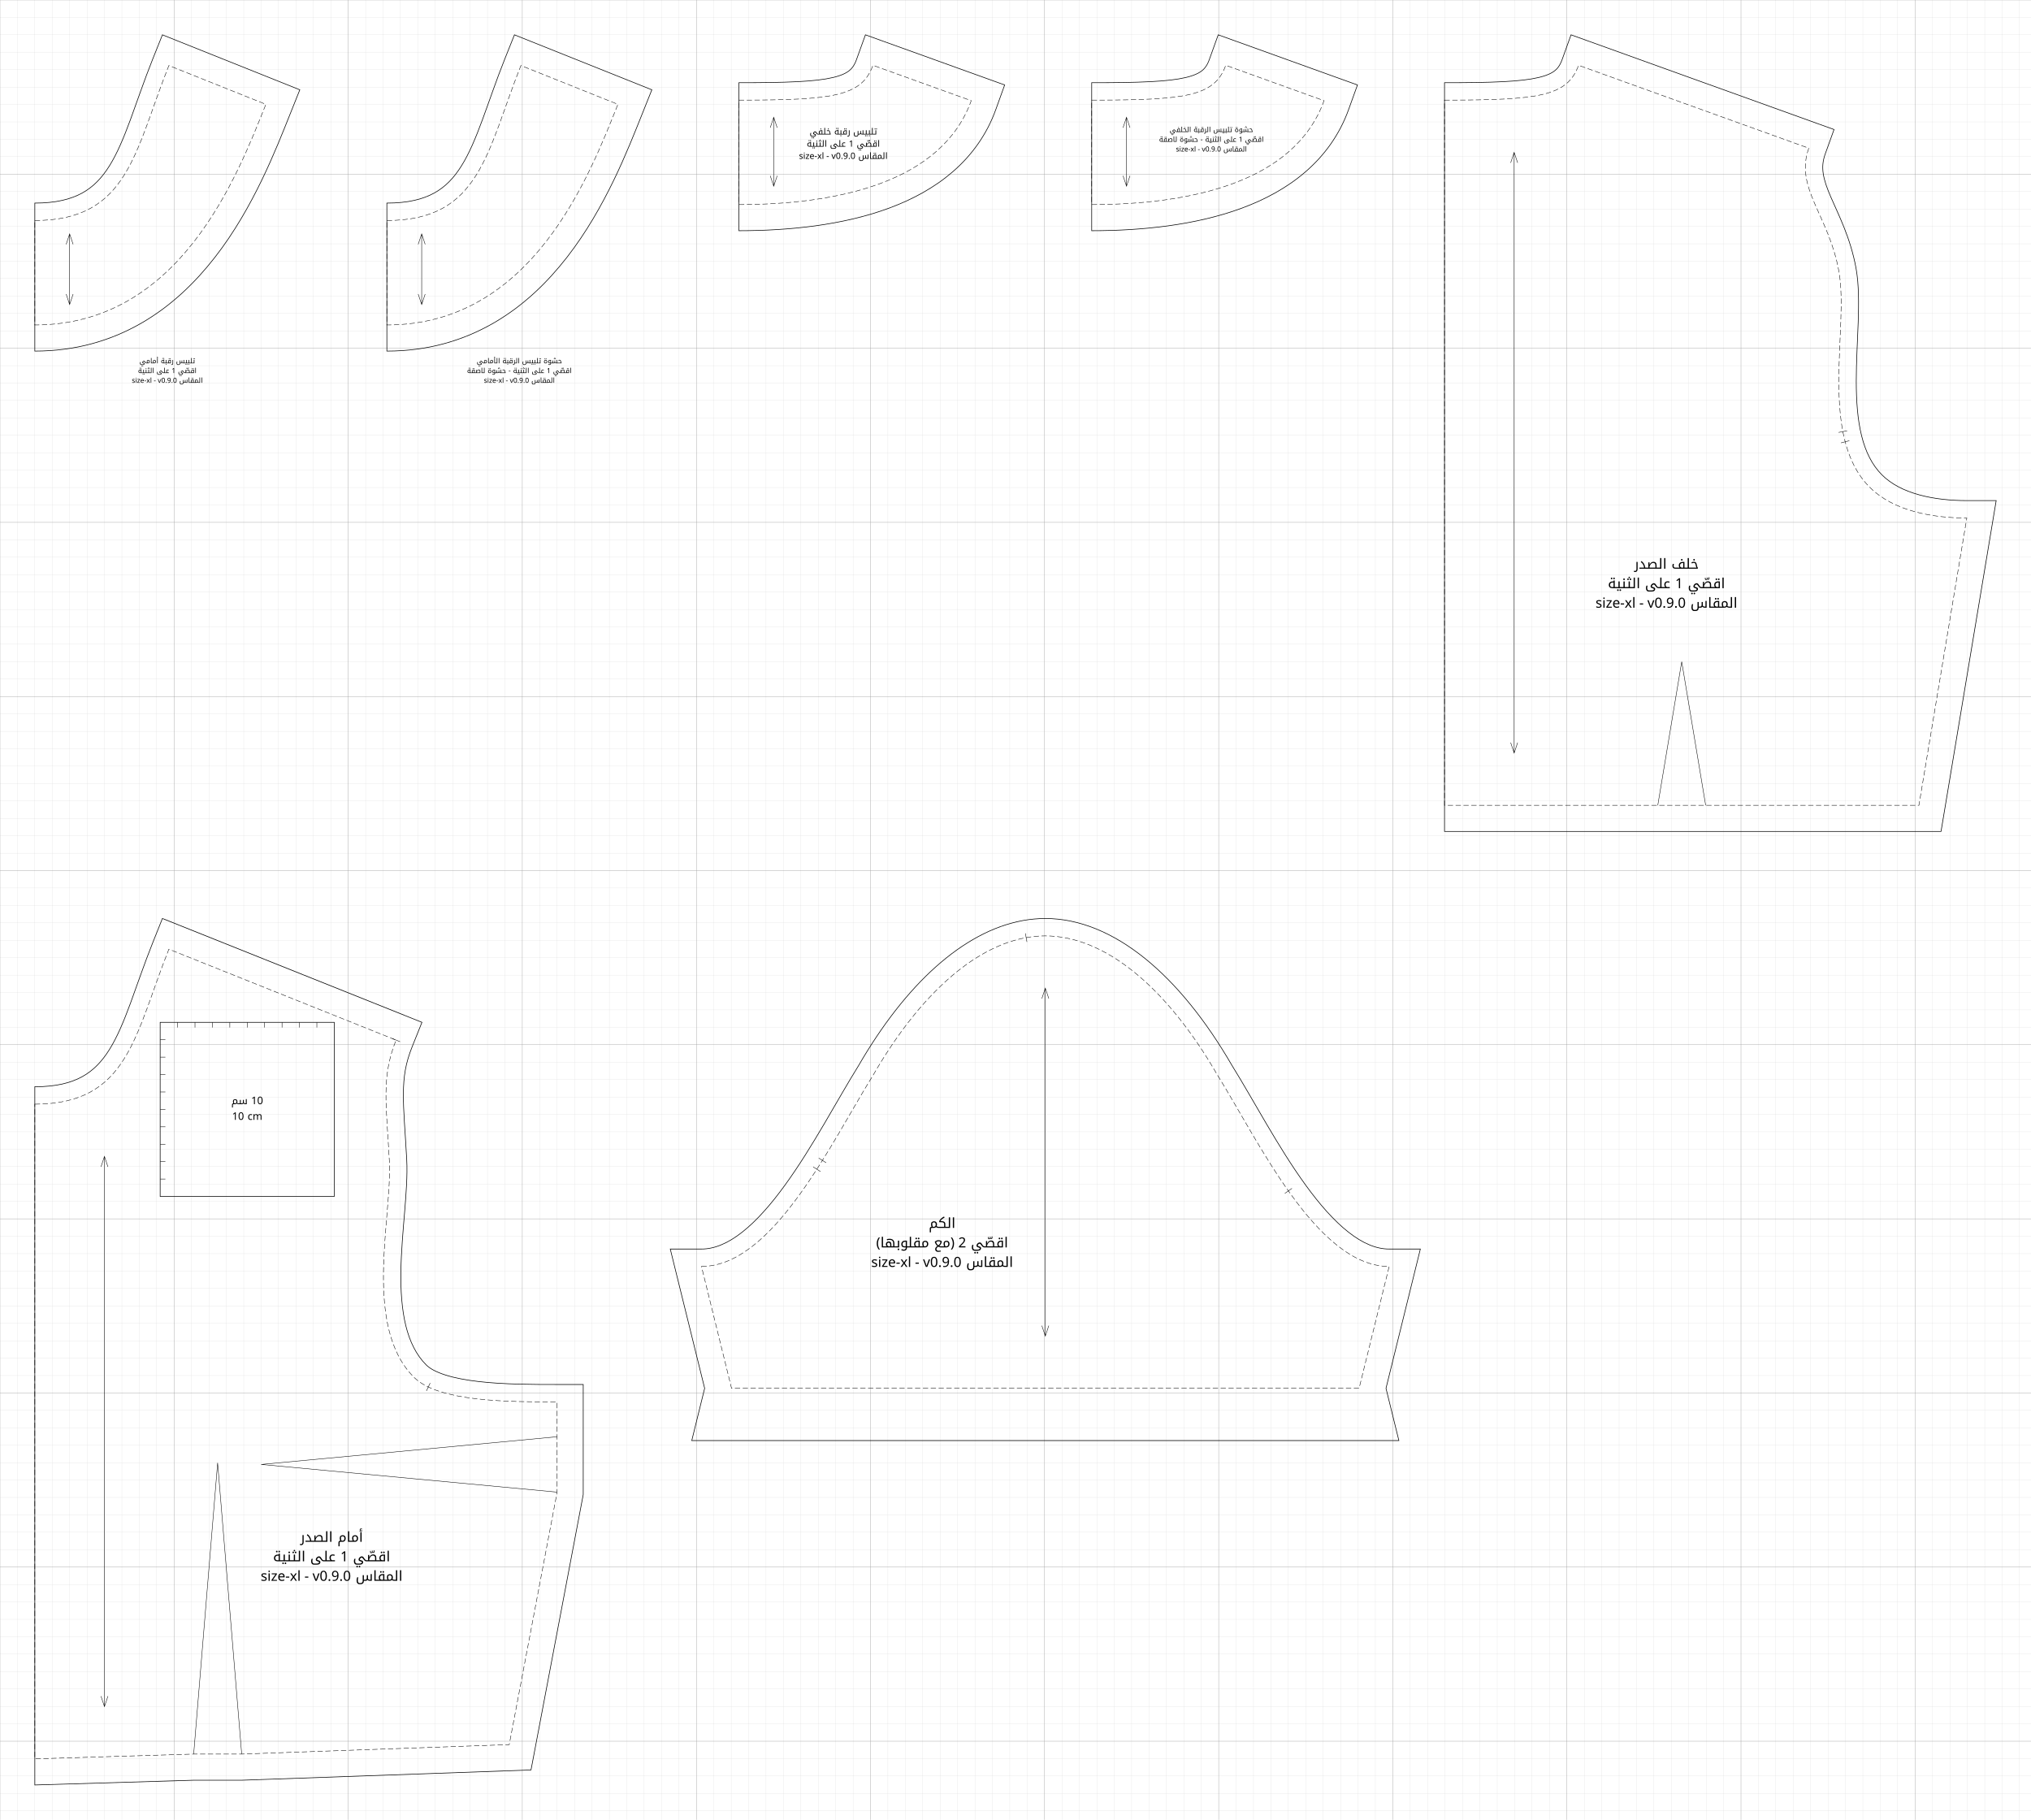
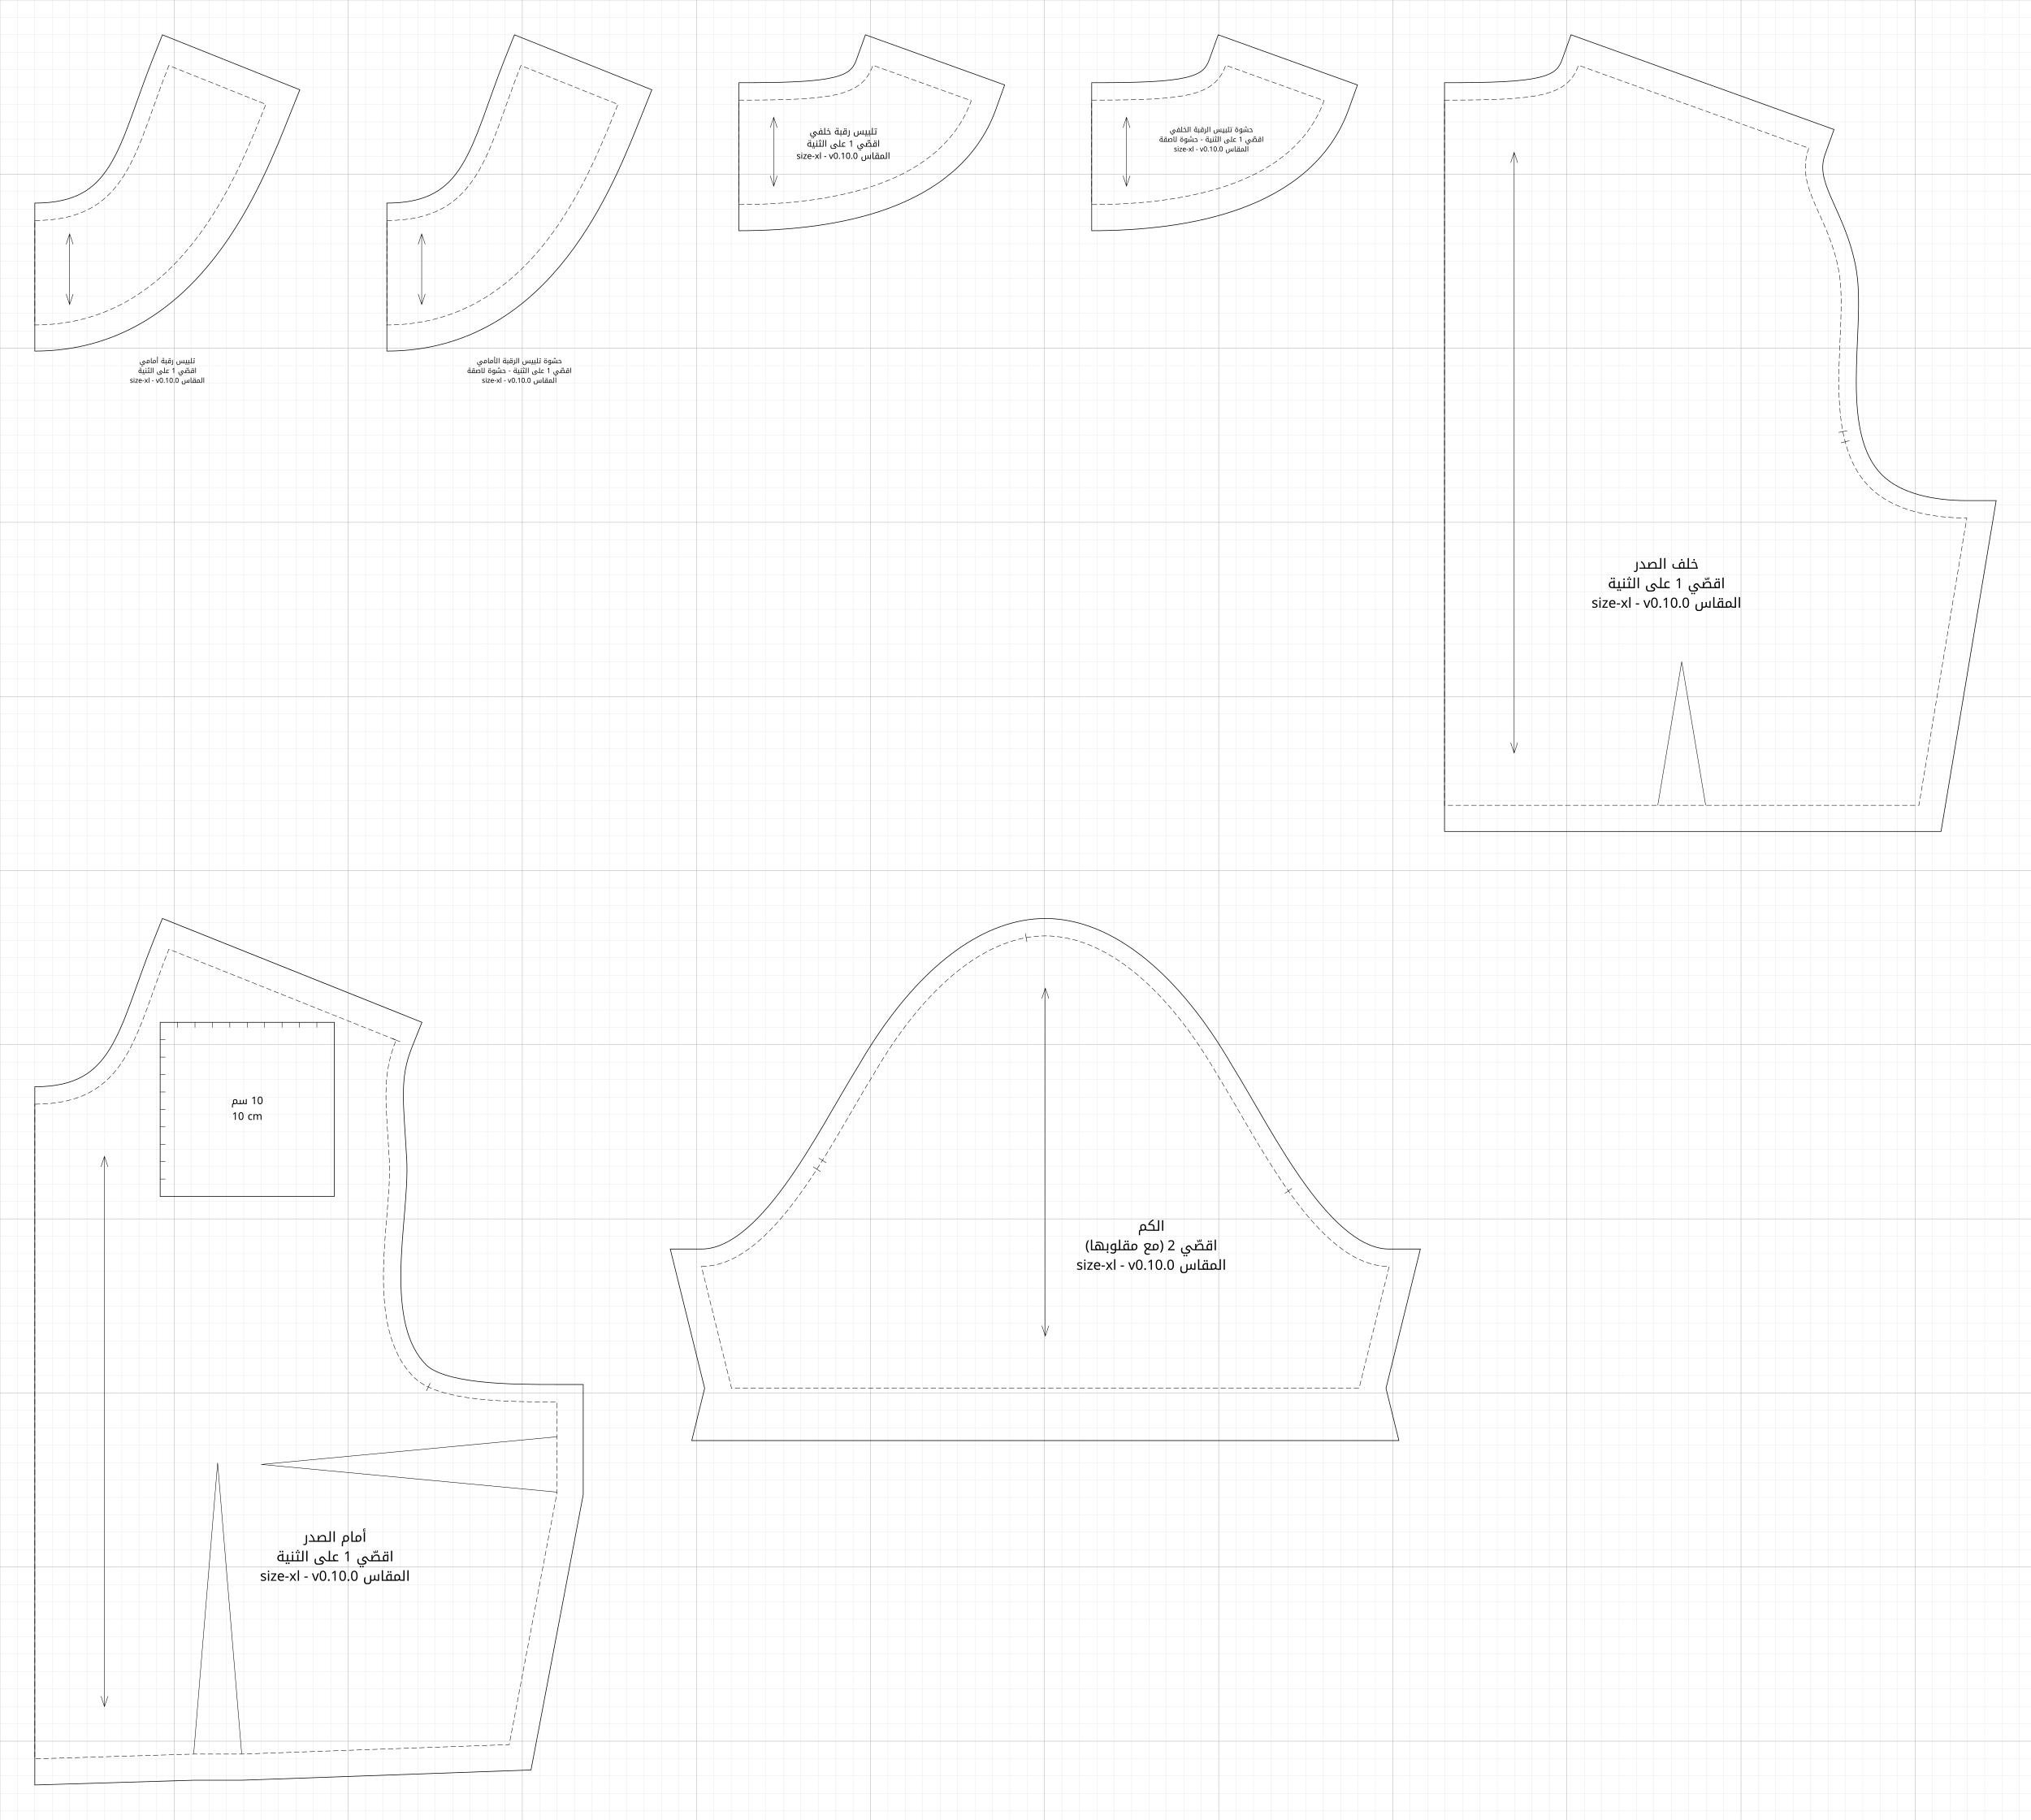
<svg xmlns="http://www.w3.org/2000/svg" width="1166.58mm" height="1045.15mm" viewBox="0 0 1166.58 1045.15">
  <g id="layer-grid">
    <path id="grid-minor" d="M 10.00 0 V 1045.15 M 20.00 0 V 1045.15 M 30.00 0 V 1045.15 M 40.00 0 V 1045.15 M 50.00 0 V 1045.15 M 60.00 0 V 1045.15 M 70.00 0 V 1045.15 M 80.00 0 V 1045.15 M 90.00 0 V 1045.15 M 110.00 0 V 1045.15 M 120.00 0 V 1045.15 M 130.00 0 V 1045.15 M 140.00 0 V 1045.15 M 150.00 0 V 1045.15 M 160.00 0 V 1045.15 M 170.00 0 V 1045.15 M 180.00 0 V 1045.15 M 190.00 0 V 1045.15 M 210.00 0 V 1045.15 M 220.00 0 V 1045.15 M 230.00 0 V 1045.15 M 240.00 0 V 1045.15 M 250.00 0 V 1045.15 M 260.00 0 V 1045.15 M 270.00 0 V 1045.15 M 280.00 0 V 1045.15 M 290.00 0 V 1045.15 M 310.00 0 V 1045.15 M 320.00 0 V 1045.15 M 330.00 0 V 1045.15 M 340.00 0 V 1045.15 M 350.00 0 V 1045.15 M 360.00 0 V 1045.15 M 370.00 0 V 1045.15 M 380.00 0 V 1045.15 M 390.00 0 V 1045.15 M 410.00 0 V 1045.15 M 420.00 0 V 1045.15 M 430.00 0 V 1045.15 M 440.00 0 V 1045.15 M 450.00 0 V 1045.15 M 460.00 0 V 1045.15 M 470.00 0 V 1045.15 M 480.00 0 V 1045.15 M 490.00 0 V 1045.15 M 510.00 0 V 1045.15 M 520.00 0 V 1045.15 M 530.00 0 V 1045.15 M 540.00 0 V 1045.15 M 550.00 0 V 1045.15 M 560.00 0 V 1045.15 M 570.00 0 V 1045.15 M 580.00 0 V 1045.15 M 590.00 0 V 1045.15 M 610.00 0 V 1045.15 M 620.00 0 V 1045.15 M 630.00 0 V 1045.15 M 640.00 0 V 1045.15 M 650.00 0 V 1045.15 M 660.00 0 V 1045.15 M 670.00 0 V 1045.15 M 680.00 0 V 1045.15 M 690.00 0 V 1045.15 M 710.00 0 V 1045.15 M 720.00 0 V 1045.15 M 730.00 0 V 1045.15 M 740.00 0 V 1045.15 M 750.00 0 V 1045.15 M 760.00 0 V 1045.15 M 770.00 0 V 1045.15 M 780.00 0 V 1045.15 M 790.00 0 V 1045.15 M 810.00 0 V 1045.15 M 820.00 0 V 1045.15 M 830.00 0 V 1045.15 M 840.00 0 V 1045.15 M 850.00 0 V 1045.15 M 860.00 0 V 1045.15 M 870.00 0 V 1045.15 M 880.00 0 V 1045.15 M 890.00 0 V 1045.15 M 910.00 0 V 1045.15 M 920.00 0 V 1045.15 M 930.00 0 V 1045.15 M 940.00 0 V 1045.15 M 950.00 0 V 1045.15 M 960.00 0 V 1045.15 M 970.00 0 V 1045.15 M 980.00 0 V 1045.15 M 990.00 0 V 1045.15 M 1010.00 0 V 1045.15 M 1020.00 0 V 1045.15 M 1030.00 0 V 1045.15 M 1040.00 0 V 1045.15 M 1050.00 0 V 1045.15 M 1060.00 0 V 1045.15 M 1070.00 0 V 1045.15 M 1080.00 0 V 1045.15 M 1090.00 0 V 1045.15 M 1110.00 0 V 1045.15 M 1120.00 0 V 1045.15 M 1130.00 0 V 1045.15 M 1140.00 0 V 1045.15 M 1150.00 0 V 1045.15 M 1160.00 0 V 1045.15 M 0 10.00 H 1166.58 M 0 20.00 H 1166.58 M 0 30.00 H 1166.58 M 0 40.00 H 1166.58 M 0 50.00 H 1166.58 M 0 60.00 H 1166.58 M 0 70.00 H 1166.58 M 0 80.00 H 1166.58 M 0 90.00 H 1166.58 M 0 110.00 H 1166.58 M 0 120.00 H 1166.58 M 0 130.00 H 1166.58 M 0 140.00 H 1166.58 M 0 150.00 H 1166.58 M 0 160.00 H 1166.58 M 0 170.00 H 1166.58 M 0 180.00 H 1166.58 M 0 190.00 H 1166.58 M 0 210.00 H 1166.58 M 0 220.00 H 1166.58 M 0 230.00 H 1166.58 M 0 240.00 H 1166.58 M 0 250.00 H 1166.58 M 0 260.00 H 1166.58 M 0 270.00 H 1166.58 M 0 280.00 H 1166.58 M 0 290.00 H 1166.58 M 0 310.00 H 1166.58 M 0 320.00 H 1166.58 M 0 330.00 H 1166.58 M 0 340.00 H 1166.58 M 0 350.00 H 1166.58 M 0 360.00 H 1166.58 M 0 370.00 H 1166.58 M 0 380.00 H 1166.58 M 0 390.00 H 1166.58 M 0 410.00 H 1166.58 M 0 420.00 H 1166.58 M 0 430.00 H 1166.58 M 0 440.00 H 1166.58 M 0 450.00 H 1166.58 M 0 460.00 H 1166.58 M 0 470.00 H 1166.58 M 0 480.00 H 1166.58 M 0 490.00 H 1166.58 M 0 510.00 H 1166.58 M 0 520.00 H 1166.58 M 0 530.00 H 1166.58 M 0 540.00 H 1166.58 M 0 550.00 H 1166.58 M 0 560.00 H 1166.58 M 0 570.00 H 1166.58 M 0 580.00 H 1166.58 M 0 590.00 H 1166.58 M 0 610.00 H 1166.58 M 0 620.00 H 1166.58 M 0 630.00 H 1166.58 M 0 640.00 H 1166.58 M 0 650.00 H 1166.58 M 0 660.00 H 1166.58 M 0 670.00 H 1166.58 M 0 680.00 H 1166.58 M 0 690.00 H 1166.58 M 0 710.00 H 1166.58 M 0 720.00 H 1166.58 M 0 730.00 H 1166.58 M 0 740.00 H 1166.58 M 0 750.00 H 1166.58 M 0 760.00 H 1166.58 M 0 770.00 H 1166.58 M 0 780.00 H 1166.58 M 0 790.00 H 1166.58 M 0 810.00 H 1166.58 M 0 820.00 H 1166.58 M 0 830.00 H 1166.58 M 0 840.00 H 1166.58 M 0 850.00 H 1166.58 M 0 860.00 H 1166.58 M 0 870.00 H 1166.58 M 0 880.00 H 1166.58 M 0 890.00 H 1166.58 M 0 910.00 H 1166.58 M 0 920.00 H 1166.58 M 0 930.00 H 1166.58 M 0 940.00 H 1166.58 M 0 950.00 H 1166.58 M 0 960.00 H 1166.58 M 0 970.00 H 1166.58 M 0 980.00 H 1166.58 M 0 990.00 H 1166.58 M 0 1010.00 H 1166.58 M 0 1020.00 H 1166.58 M 0 1030.00 H 1166.58 M 0 1040.00 H 1166.58" fill="none" stroke="#d0d0d0" stroke-width="0.1" />
    <path id="grid-major" d="M 0.00 0 V 1045.15 M 100.00 0 V 1045.15 M 200.00 0 V 1045.15 M 300.00 0 V 1045.15 M 400.00 0 V 1045.15 M 500.00 0 V 1045.15 M 600.00 0 V 1045.15 M 700.00 0 V 1045.15 M 800.00 0 V 1045.15 M 900.00 0 V 1045.15 M 1000.00 0 V 1045.15 M 1100.00 0 V 1045.15 M 0 0.00 H 1166.58 M 0 100.00 H 1166.58 M 0 200.00 H 1166.58 M 0 300.00 H 1166.58 M 0 400.00 H 1166.58 M 0 500.00 H 1166.58 M 0 600.00 H 1166.58 M 0 700.00 H 1166.58 M 0 800.00 H 1166.58 M 0 900.00 H 1166.58 M 0 1000.00 H 1166.58" fill="none" stroke="#a0a0a0" stroke-width="0.2" />
  </g>
  <g id="layer-cut">
    <path id="piece-neck-facing-front-cut" d="M 20.00 116.64 C 23.12 116.64 25.79 116.51 28.52 116.23 C 31.22 115.96 33.44 115.60 35.79 115.07 C 38.10 114.55 39.94 114.00 41.95 113.25 C 43.94 112.51 45.46 111.81 47.20 110.86 C 48.92 109.91 50.22 109.06 51.74 107.90 C 53.26 106.75 54.43 105.71 55.79 104.34 C 57.15 102.97 58.24 101.72 59.47 100.13 C 60.71 98.53 61.75 97.02 62.89 95.20 C 64.03 93.38 65.02 91.61 66.08 89.57 C 67.14 87.52 68.11 85.50 69.11 83.24 C 71.12 78.72 72.98 73.97 74.91 68.74 C 76.84 63.50 78.78 57.96 80.87 52.14 C 82.96 46.33 85.21 40.18 87.72 33.93 L 93.29 20.00 L 102.57 23.71 L 158.28 46.00 L 172.21 51.57 L 166.64 65.50 C 164.61 70.57 162.27 76.48 159.59 82.87 C 156.92 89.24 153.81 96.32 150.35 103.46 C 146.91 110.58 142.88 118.25 138.49 125.61 C 136.29 129.29 133.86 133.15 131.40 136.80 C 128.94 140.44 126.19 144.25 123.43 147.79 C 120.68 151.32 117.59 155.01 114.52 158.38 C 111.45 161.74 107.97 165.25 104.56 168.37 C 101.15 171.49 97.26 174.71 93.48 177.52 C 89.70 180.31 85.38 183.17 81.21 185.57 C 77.05 187.97 72.27 190.35 67.71 192.27 C 63.16 194.18 57.94 195.99 52.98 197.34 C 50.51 198.02 47.74 198.67 45.16 199.19 C 42.60 199.71 39.73 200.18 37.06 200.54 C 34.39 200.89 31.43 201.18 28.67 201.36 C 25.91 201.54 22.86 201.64 20.00 201.64 L 20.00 186.64 L 20.00 126.64 L 20.00 116.64 Z" fill="none" stroke="#000000" stroke-width="0.35" />
    <path id="piece-neck-facing-front-interfacing-cut" d="M 222.21 116.64 C 225.33 116.64 227.99 116.51 230.72 116.23 C 233.42 115.96 235.64 115.60 237.99 115.07 C 240.31 114.55 242.14 114.00 244.16 113.25 C 246.15 112.51 247.67 111.81 249.40 110.86 C 251.12 109.91 252.43 109.06 253.95 107.90 C 255.47 106.75 256.64 105.71 258.00 104.34 C 259.36 102.97 260.45 101.72 261.68 100.13 C 262.92 98.53 263.96 97.02 265.09 95.20 C 266.23 93.38 267.23 91.61 268.29 89.57 C 269.35 87.52 270.31 85.50 271.32 83.24 C 273.33 78.72 275.18 73.97 277.11 68.74 C 279.05 63.50 280.99 57.96 283.08 52.14 C 285.16 46.33 287.42 40.18 289.92 33.93 L 295.49 20.00 L 304.78 23.71 L 360.49 46.00 L 374.41 51.57 L 368.84 65.50 C 366.81 70.57 364.47 76.48 361.79 82.87 C 359.12 89.24 356.02 96.32 352.56 103.46 C 349.11 110.58 345.08 118.25 340.69 125.61 C 338.50 129.29 336.06 133.15 333.60 136.80 C 331.14 140.44 328.39 144.25 325.64 147.79 C 322.89 151.32 319.79 155.01 316.72 158.38 C 313.65 161.74 310.18 165.25 306.77 168.37 C 303.35 171.49 299.47 174.71 295.69 177.52 C 291.91 180.31 287.58 183.17 283.42 185.57 C 279.26 187.97 274.48 190.35 269.92 192.27 C 265.37 194.18 260.15 195.99 255.19 197.34 C 252.71 198.02 249.95 198.67 247.37 199.19 C 244.80 199.71 241.93 200.18 239.26 200.54 C 236.60 200.89 233.64 201.18 230.87 201.36 C 228.12 201.54 225.07 201.64 222.21 201.64 L 222.21 186.64 L 222.21 126.64 L 222.21 116.64 Z" fill="none" stroke="#000000" stroke-width="0.35" />
    <path id="piece-neck-facing-back-cut" d="M 424.41 47.50 C 437.83 47.50 448.72 47.38 457.77 46.92 C 462.25 46.69 466.07 46.40 469.60 45.99 C 471.34 45.78 472.85 45.57 474.37 45.32 C 475.88 45.06 477.12 44.82 478.41 44.52 C 479.68 44.22 480.65 43.95 481.72 43.60 C 482.77 43.26 483.48 42.99 484.35 42.60 C 485.19 42.23 485.67 41.98 486.36 41.56 C 487.03 41.16 487.34 40.94 487.88 40.49 C 488.42 40.05 488.63 39.84 489.09 39.34 C 489.54 38.84 489.73 38.59 490.12 38.00 C 490.52 37.40 490.74 37.02 491.09 36.30 C 491.45 35.56 491.69 35.00 492.00 34.11 L 497.09 20.00 L 506.49 23.39 L 562.95 43.71 L 577.06 48.79 L 571.98 62.90 C 571.36 64.62 570.60 66.53 569.88 68.17 C 569.17 69.82 568.29 71.65 567.48 73.22 C 565.85 76.36 563.77 79.77 561.79 82.60 C 559.81 85.44 557.36 88.49 555.06 91.02 C 552.77 93.55 550.01 96.24 547.45 98.47 C 544.88 100.70 541.88 103.04 539.08 104.99 C 536.29 106.93 533.09 108.93 530.11 110.62 C 527.13 112.30 523.77 114.00 520.62 115.44 C 517.48 116.87 514.00 118.30 510.71 119.52 C 507.43 120.73 503.85 121.92 500.45 122.93 C 497.06 123.93 493.41 124.90 489.92 125.72 C 482.95 127.37 475.47 128.72 468.27 129.71 C 461.07 130.69 453.52 131.41 446.26 131.85 C 439.01 132.30 431.54 132.50 424.41 132.50 L 424.41 117.50 L 424.41 57.50 L 424.41 47.50 Z" fill="none" stroke="#000000" stroke-width="0.35" />
    <path id="piece-neck-facing-back-interfacing-cut" d="M 627.06 47.50 C 640.48 47.50 651.37 47.38 660.41 46.92 C 664.90 46.69 668.72 46.40 672.24 45.99 C 673.99 45.78 675.50 45.57 677.02 45.32 C 678.53 45.06 679.76 44.82 681.06 44.52 C 682.33 44.22 683.30 43.95 684.37 43.60 C 685.42 43.26 686.13 42.99 686.99 42.60 C 687.84 42.23 688.32 41.98 689.01 41.56 C 689.67 41.16 689.98 40.94 690.53 40.49 C 691.07 40.05 691.28 39.84 691.73 39.34 C 692.18 38.84 692.38 38.59 692.77 38.00 C 693.17 37.40 693.38 37.02 693.74 36.30 C 694.10 35.56 694.33 35.00 694.65 34.11 L 699.73 20.00 L 709.14 23.39 L 765.59 43.71 L 779.71 48.79 L 774.63 62.90 C 774.01 64.62 773.25 66.53 772.53 68.17 C 771.81 69.82 770.94 71.65 770.12 73.22 C 768.49 76.36 766.42 79.77 764.44 82.60 C 762.45 85.44 760.01 88.49 757.71 91.02 C 755.41 93.55 752.66 96.24 750.09 98.47 C 747.53 100.70 744.53 103.04 741.73 104.99 C 738.94 106.93 735.74 108.93 732.75 110.62 C 729.77 112.30 726.42 114.00 723.27 115.44 C 720.12 116.87 716.64 118.30 713.36 119.52 C 710.08 120.73 706.50 121.92 703.10 122.93 C 699.71 123.93 696.05 124.90 692.57 125.72 C 685.60 127.37 678.12 128.72 670.92 129.71 C 663.72 130.69 656.16 131.41 648.91 131.85 C 641.66 132.30 634.19 132.50 627.06 132.50 L 627.06 117.50 L 627.06 57.50 L 627.06 47.50 Z" fill="none" stroke="#000000" stroke-width="0.35" />
    <path id="piece-bodice-back-cut" d="M 829.71 47.50 C 843.13 47.50 854.02 47.38 863.06 46.92 C 867.55 46.69 871.36 46.40 874.89 45.99 C 876.64 45.78 878.15 45.57 879.67 45.32 C 881.17 45.06 882.41 44.82 883.70 44.52 C 884.98 44.22 885.94 43.95 887.02 43.60 C 888.07 43.26 888.78 42.99 889.64 42.60 C 890.49 42.23 890.97 41.98 891.65 41.56 C 892.32 41.16 892.63 40.94 893.18 40.49 C 893.71 40.05 893.93 39.84 894.38 39.34 C 894.83 38.84 895.03 38.59 895.42 38.00 C 895.82 37.40 896.03 37.02 896.38 36.30 C 896.75 35.56 896.98 35.00 897.30 34.11 L 902.38 20.00 L 911.79 23.39 L 1044.03 71.00 L 1053.44 74.38 L 1048.36 88.50 C 1047.95 89.62 1047.73 90.42 1047.49 91.49 C 1047.25 92.54 1047.15 93.25 1047.05 94.27 C 1046.97 95.28 1046.95 95.97 1046.99 96.98 C 1047.02 97.99 1047.10 98.72 1047.25 99.76 C 1047.41 100.79 1047.58 101.62 1047.85 102.70 C 1048.12 103.79 1048.39 104.72 1048.77 105.87 C 1049.53 108.17 1050.42 110.39 1051.52 112.97 C 1052.63 115.56 1053.87 118.26 1055.18 121.19 C 1056.49 124.12 1057.89 127.32 1059.22 130.67 C 1061.87 137.32 1064.51 145.33 1066.10 154.14 C 1066.51 156.42 1066.83 159.01 1067.05 161.44 C 1067.26 163.86 1067.40 166.51 1067.47 169.06 C 1067.61 174.15 1067.51 179.66 1067.32 185.16 C 1067.13 190.65 1066.85 196.31 1066.62 202.00 C 1066.39 207.69 1066.21 213.32 1066.21 218.97 C 1066.22 224.62 1066.39 229.95 1066.87 235.31 C 1067.11 237.98 1067.40 240.43 1067.81 242.98 C 1068.21 245.53 1068.66 247.79 1069.25 250.18 C 1069.84 252.56 1070.45 254.61 1071.25 256.81 C 1072.04 259.00 1072.82 260.80 1073.84 262.79 C 1074.85 264.77 1075.80 266.34 1077.06 268.10 C 1078.33 269.86 1079.46 271.21 1081.00 272.75 C 1082.43 274.18 1083.68 275.23 1085.35 276.44 C 1087.02 277.65 1088.51 278.56 1090.40 279.57 C 1092.29 280.57 1094.02 281.35 1096.10 282.15 C 1098.18 282.95 1100.11 283.58 1102.33 284.19 C 1104.56 284.81 1106.64 285.28 1108.96 285.71 C 1111.29 286.15 1113.47 286.47 1115.84 286.74 C 1120.58 287.28 1125.07 287.50 1129.71 287.50 L 1146.58 287.50 L 1144.50 299.97 L 1117.00 464.97 L 1114.91 477.50 L 1102.21 477.50 L 979.71 477.50 L 952.21 477.50 L 829.71 477.50 L 829.71 462.50 L 829.71 57.50 L 829.71 47.50 Z" fill="none" stroke="#000000" stroke-width="0.35" />
    <path id="piece-bodice-front-cut" d="M 20.00 624.14 C 23.12 624.14 25.79 624.01 28.52 623.73 C 31.22 623.46 33.44 623.10 35.79 622.57 C 38.10 622.05 39.94 621.50 41.95 620.75 C 43.94 620.01 45.46 619.31 47.20 618.36 C 48.92 617.41 50.22 616.56 51.74 615.40 C 53.26 614.25 54.43 613.21 55.79 611.84 C 57.15 610.47 58.24 609.22 59.47 607.63 C 60.71 606.03 61.75 604.53 62.89 602.70 C 64.03 600.88 65.02 599.11 66.08 597.07 C 67.14 595.02 68.11 593.00 69.11 590.74 C 71.12 586.22 72.98 581.47 74.91 576.24 C 76.84 571.00 78.78 565.46 80.87 559.64 C 82.96 553.83 85.21 547.68 87.72 541.43 L 93.29 527.50 L 102.57 531.21 L 233.07 583.41 L 242.36 587.13 L 236.78 601.06 C 232.92 610.71 231.80 618.12 231.70 628.02 C 231.68 630.52 231.73 633.02 231.83 635.79 C 231.94 638.57 232.10 641.44 232.29 644.57 C 232.68 650.85 233.19 657.91 233.62 666.08 C 233.74 668.28 233.78 670.74 233.75 673.11 C 233.73 675.47 233.64 678.01 233.51 680.51 C 233.26 685.51 232.84 690.88 232.39 696.34 C 231.93 701.79 231.45 707.38 231.06 713.06 C 230.67 718.74 230.37 724.34 230.28 730.00 C 230.19 735.66 230.31 740.99 230.75 746.36 C 230.98 749.04 231.26 751.49 231.65 754.05 C 232.04 756.61 232.49 758.88 233.07 761.28 C 233.66 763.67 234.27 765.72 235.07 767.93 C 235.86 770.13 236.64 771.95 237.67 773.94 C 238.69 775.93 239.64 777.50 240.90 779.27 C 242.17 781.04 243.31 782.39 244.85 783.93 C 245.14 784.22 245.29 784.36 245.63 784.64 C 245.97 784.93 246.18 785.09 246.57 785.37 C 247.37 785.95 247.99 786.33 248.98 786.87 C 249.99 787.41 250.86 787.82 252.06 788.31 C 253.26 788.81 254.36 789.21 255.74 789.65 C 257.12 790.10 258.42 790.46 259.94 790.85 C 261.47 791.23 262.94 791.55 264.59 791.87 C 267.91 792.52 271.24 793.02 274.91 793.44 C 282.27 794.29 289.92 794.71 297.69 794.92 C 305.46 795.14 313.05 795.14 320.00 795.14 L 335.00 795.14 L 335.00 805.14 L 335.00 825.14 L 335.00 856.96 L 335.00 858.37 L 334.74 859.75 L 307.24 1004.75 L 305.00 1016.53 L 293.03 1016.95 L 139.35 1022.39 L 139.08 1022.40 L 138.82 1022.40 L 111.48 1022.40 L 20.45 1025.13 L 20.00 1025.15 L 20.00 1010.14 L 20.00 634.14 L 20.00 624.14 Z" fill="none" stroke="#000000" stroke-width="0.35" />
    <path id="piece-sleeve-cut" d="M 402.92 717.34 C 403.94 717.34 404.69 717.30 405.71 717.19 C 406.73 717.08 407.50 716.96 408.52 716.74 C 409.55 716.53 410.34 716.32 411.37 715.99 C 412.40 715.67 413.23 715.36 414.26 714.93 C 416.35 714.07 418.11 713.16 420.22 711.89 C 422.34 710.60 424.21 709.29 426.33 707.62 C 428.46 705.94 430.40 704.24 432.52 702.22 C 434.64 700.19 436.62 698.14 438.71 695.82 C 442.91 691.17 446.85 686.18 450.87 680.65 C 454.88 675.12 458.71 669.39 462.50 663.41 C 466.29 657.42 469.91 651.39 473.46 645.38 C 476.99 639.37 480.40 633.46 483.68 627.83 C 486.93 622.26 490.09 616.90 493.10 612.08 C 496.45 606.28 499.97 600.63 503.47 595.40 C 507.00 590.11 510.72 584.97 514.39 580.27 C 518.06 575.56 521.93 571.00 525.72 566.90 C 529.52 562.78 533.54 558.81 537.44 555.33 C 541.35 551.83 545.53 548.48 549.52 545.62 C 553.53 542.76 557.86 540.06 561.94 537.87 C 566.04 535.67 570.51 533.66 574.66 532.17 C 578.84 530.67 583.44 529.42 587.64 528.66 C 591.75 527.92 596.31 527.50 600.42 527.50 C 602.78 527.50 605.41 527.64 607.77 527.89 C 610.14 528.13 612.75 528.54 615.11 529.03 C 617.47 529.52 620.05 530.19 622.40 530.91 C 624.74 531.63 627.29 532.54 629.62 533.49 C 631.94 534.44 634.44 535.58 636.75 536.75 C 639.05 537.91 641.51 539.28 643.79 540.66 C 648.33 543.41 653.10 546.78 657.55 550.36 C 661.97 553.93 666.56 558.09 670.87 562.45 C 675.17 566.80 679.56 571.73 683.72 576.85 C 687.87 581.95 692.07 587.61 696.06 593.46 C 700.01 599.26 703.97 605.57 707.74 612.08 C 710.74 616.90 713.90 622.26 717.15 627.83 C 720.43 633.46 723.84 639.37 727.38 645.38 C 730.92 651.39 734.55 657.42 738.34 663.41 C 742.13 669.39 745.95 675.12 749.97 680.65 C 753.98 686.18 757.93 691.17 762.12 695.82 C 764.22 698.14 766.19 700.19 768.32 702.22 C 770.43 704.24 772.37 705.94 774.51 707.62 C 776.63 709.29 778.50 710.60 780.62 711.89 C 782.72 713.16 784.48 714.07 786.57 714.93 C 787.61 715.36 788.43 715.67 789.47 715.99 C 790.49 716.32 791.29 716.53 792.31 716.74 C 793.33 716.96 794.10 717.08 795.12 717.19 C 796.14 717.30 796.89 717.34 797.92 717.34 L 815.83 717.34 L 812.48 730.94 L 796.10 797.34 L 803.50 827.34 L 397.34 827.34 L 404.74 797.34 L 388.35 730.94 L 385.00 717.34 L 402.92 717.34 Z" fill="none" stroke="#000000" stroke-width="0.35" />
  </g>
  <g id="layer-stitch">
    <path id="piece-neck-facing-front-stitch" d="M 20.00 126.64 C 73.90 126.64 77.42 86.59 97.00 37.64 L 152.71 59.92 C 136.40 100.70 103.62 186.64 20.00 186.64 L 20.00 126.64 Z" fill="none" stroke="#000000" stroke-width="0.25" stroke-dasharray="3 1.5" />
    <path id="piece-neck-facing-front-interfacing-stitch" d="M 222.21 126.64 C 276.11 126.64 279.63 86.59 299.21 37.64 L 354.92 59.92 C 338.61 100.70 305.83 186.64 222.21 186.64 L 222.21 126.64 Z" fill="none" stroke="#000000" stroke-width="0.25" stroke-dasharray="3 1.5" />
    <path id="piece-neck-facing-back-stitch" d="M 424.41 57.50 C 478.31 57.50 494.93 55.50 501.41 37.50 L 557.87 57.82 C 540.79 105.25 479.80 117.50 424.41 117.50 L 424.41 57.50 Z" fill="none" stroke="#000000" stroke-width="0.25" stroke-dasharray="3 1.5" />
    <path id="piece-neck-facing-back-interfacing-stitch" d="M 627.06 57.50 C 680.96 57.50 697.58 55.50 704.06 37.50 L 760.51 57.82 C 743.44 105.25 682.44 117.50 627.06 117.50 L 627.06 57.50 Z" fill="none" stroke="#000000" stroke-width="0.25" stroke-dasharray="3 1.5" />
    <path id="piece-bodice-back-stitch" d="M 829.71 57.50 C 883.61 57.50 900.23 55.50 906.71 37.50 L 1038.95 85.11 C 1030.72 107.97 1050.42 123.45 1056.25 155.91 C 1062.08 188.36 1044.43 250.32 1073.93 279.82 C 1087.72 293.61 1110.20 297.50 1129.71 297.50 L 1102.21 462.50 L 979.71 462.50 L 952.21 462.50 L 829.71 462.50 L 829.71 57.50 Z" fill="none" stroke="#000000" stroke-width="0.25" stroke-dasharray="3 1.5" />
    <path id="piece-bodice-front-stitch" d="M 20.00 634.14 C 73.90 634.14 77.42 594.09 97.00 545.14 L 227.50 597.34 C 218.91 618.81 221.92 634.33 223.64 666.61 C 225.35 698.88 208.27 761.49 237.78 791.00 C 251.92 805.14 292.19 805.14 320.00 805.14 L 320.00 825.14 L 320.00 856.96 L 292.50 1001.96 L 138.82 1007.40 L 111.25 1007.40 L 20.00 1010.14 L 20.00 634.14 Z" fill="none" stroke="#000000" stroke-width="0.25" stroke-dasharray="3 1.5" />
    <path id="piece-sleeve-stitch" d="M 402.92 727.34 C 444.39 727.34 477.97 655.20 501.67 617.23 C 528.07 571.55 559.19 543.96 589.41 538.50 C 593.10 537.84 596.77 537.50 600.42 537.50 C 633.99 537.50 669.54 565.98 699.17 617.23 C 722.87 655.20 756.44 727.34 797.92 727.34 L 780.65 797.34 L 420.19 797.34 L 402.92 727.34 Z" fill="none" stroke="#000000" stroke-width="0.25" stroke-dasharray="3 1.5" />
  </g>
  <g id="layer-notches">
    <path id="piece-bodice-back-notch-armhole-back-1" d="M 1062.25 253.10 L 1057.42 254.36" fill="none" stroke="#000000" stroke-width="0.25" />
    <path id="piece-bodice-back-notch-armhole-back-2" d="M 1060.97 247.41 L 1056.06 248.35" fill="none" stroke="#000000" stroke-width="0.25" />
    <path id="piece-bodice-front-notch-armhole-front" d="M 247.08 794.31 L 244.93 798.82" fill="none" stroke="#000000" stroke-width="0.25" />
    <path id="piece-bodice-front-notch-shoulder" d="M 229.82 598.27 L 225.18 596.41" fill="none" stroke="#000000" stroke-width="0.25" />
    <path id="piece-sleeve-notch-armhole-back-1" d="M 467.08 670.16 L 471.29 672.86" fill="none" stroke="#000000" stroke-width="0.25" />
    <path id="piece-sleeve-notch-armhole-back-2" d="M 470.28 665.12 L 474.52 667.77" fill="none" stroke="#000000" stroke-width="0.25" />
    <path id="piece-sleeve-notch-shoulder" d="M 588.97 536.04 L 589.86 540.96" fill="none" stroke="#000000" stroke-width="0.25" />
    <path id="piece-sleeve-notch-armhole-front" d="M 742.07 682.50 L 737.99 685.39" fill="none" stroke="#000000" stroke-width="0.25" />
  </g>
  <g id="layer-grain">
    <path id="piece-neck-facing-front-grain" d="M 40.00 134.33 L 40.00 174.90 M 38.00 168.90 L 40.00 174.90 L 42.00 168.90 M 42.00 140.33 L 40.00 134.33 L 38.00 140.33" fill="none" stroke="#000000" stroke-width="0.25" />
    <path id="piece-neck-facing-front-interfacing-grain" d="M 242.21 134.33 L 242.21 174.90 M 240.21 168.90 L 242.21 174.90 L 244.21 168.90 M 244.21 140.33 L 242.21 134.33 L 240.21 140.33" fill="none" stroke="#000000" stroke-width="0.25" />
    <path id="piece-neck-facing-back-grain" d="M 444.41 67.35 L 444.41 106.94 M 442.41 100.94 L 444.41 106.94 L 446.41 100.94 M 446.41 73.35 L 444.41 67.35 L 442.41 73.35" fill="none" stroke="#000000" stroke-width="0.25" />
    <path id="piece-neck-facing-back-interfacing-grain" d="M 647.06 67.35 L 647.06 106.94 M 645.06 100.94 L 647.06 106.94 L 649.06 100.94 M 649.06 73.35 L 647.06 67.35 L 645.06 73.35" fill="none" stroke="#000000" stroke-width="0.25" />
    <path id="piece-bodice-back-grain" d="M 869.71 87.50 L 869.71 432.50 M 867.71 426.50 L 869.71 432.50 L 871.71 426.50 M 871.71 93.50 L 869.71 87.50 L 867.71 93.50" fill="none" stroke="#000000" stroke-width="0.25" />
    <path id="piece-bodice-front-grain" d="M 60.00 664.14 L 60.00 980.14 M 58.00 974.14 L 60.00 980.14 L 62.00 974.14 M 62.00 670.14 L 60.00 664.14 L 58.00 670.14" fill="none" stroke="#000000" stroke-width="0.25" />
    <path id="piece-sleeve-grain" d="M 600.42 567.50 L 600.42 767.34 M 598.42 761.34 L 600.42 767.34 L 602.42 761.34 M 602.42 573.50 L 600.42 567.50 L 598.42 573.50" fill="none" stroke="#000000" stroke-width="0.25" />
  </g>
  <g id="layer-darts">
    <path id="piece-bodice-back-dart-waist-dart" d="M 979.71 462.50 L 965.96 380.00 L 952.21 462.50" fill="none" stroke="#000000" stroke-width="0.25" />
    <path id="piece-bodice-front-dart-bust-dart" d="M 320.00 825.14 L 150.00 841.05 L 320.00 856.96" fill="none" stroke="#000000" stroke-width="0.25" />
    <path id="piece-bodice-front-dart-waist-dart" d="M 138.82 1007.40 L 125.00 840.14 L 111.25 1007.40" fill="none" stroke="#000000" stroke-width="0.25" />
  </g>
  <g id="layer-marks">

</g>
  <g id="layer-labels">
    <text id="piece-neck-facing-front-label-name" x="96.10" y="208.64" font-family="&quot;IBM Plex Sans Arabic&quot;, &quot;Noto Kufi Arabic&quot;, &quot;Geeza Pro&quot;, &quot;Segoe UI&quot;, Tahoma, sans-serif" font-size="4.00" direction="rtl" unicode-bidi="plaintext" text-anchor="middle">تلبيس رقبة أمامي</text>
    <text id="piece-neck-facing-front-label-cut" x="96.10" y="214.24" font-family="&quot;IBM Plex Sans Arabic&quot;, &quot;Noto Kufi Arabic&quot;, &quot;Geeza Pro&quot;, &quot;Segoe UI&quot;, Tahoma, sans-serif" font-size="4.00" direction="rtl" unicode-bidi="plaintext" text-anchor="middle">اقصّي 1 على الثنية</text>
-     <text id="piece-neck-facing-front-label-size" x="96.10" y="219.84" font-family="&quot;IBM Plex Sans Arabic&quot;, &quot;Noto Kufi Arabic&quot;, &quot;Geeza Pro&quot;, &quot;Segoe UI&quot;, Tahoma, sans-serif" font-size="4.00" direction="rtl" unicode-bidi="plaintext" text-anchor="middle">المقاس size-xl - v0.9.0</text>
+     <text id="piece-neck-facing-front-label-size" x="96.10" y="219.84" font-family="&quot;IBM Plex Sans Arabic&quot;, &quot;Noto Kufi Arabic&quot;, &quot;Geeza Pro&quot;, &quot;Segoe UI&quot;, Tahoma, sans-serif" font-size="4.00" direction="rtl" unicode-bidi="plaintext" text-anchor="middle">المقاس size-xl - v0.10.0</text>
    <text id="piece-neck-facing-front-interfacing-label-name" x="298.31" y="208.64" font-family="&quot;IBM Plex Sans Arabic&quot;, &quot;Noto Kufi Arabic&quot;, &quot;Geeza Pro&quot;, &quot;Segoe UI&quot;, Tahoma, sans-serif" font-size="4.00" direction="rtl" unicode-bidi="plaintext" text-anchor="middle">حشوة تلبيس الرقبة الأمامي</text>
    <text id="piece-neck-facing-front-interfacing-label-cut" x="298.31" y="214.24" font-family="&quot;IBM Plex Sans Arabic&quot;, &quot;Noto Kufi Arabic&quot;, &quot;Geeza Pro&quot;, &quot;Segoe UI&quot;, Tahoma, sans-serif" font-size="4.00" direction="rtl" unicode-bidi="plaintext" text-anchor="middle">اقصّي 1 على الثنية - حشوة لاصقة</text>
-     <text id="piece-neck-facing-front-interfacing-label-size" x="298.31" y="219.84" font-family="&quot;IBM Plex Sans Arabic&quot;, &quot;Noto Kufi Arabic&quot;, &quot;Geeza Pro&quot;, &quot;Segoe UI&quot;, Tahoma, sans-serif" font-size="4.00" direction="rtl" unicode-bidi="plaintext" text-anchor="middle">المقاس size-xl - v0.9.0</text>
+     <text id="piece-neck-facing-front-interfacing-label-size" x="298.31" y="219.84" font-family="&quot;IBM Plex Sans Arabic&quot;, &quot;Noto Kufi Arabic&quot;, &quot;Geeza Pro&quot;, &quot;Segoe UI&quot;, Tahoma, sans-serif" font-size="4.00" direction="rtl" unicode-bidi="plaintext" text-anchor="middle">المقاس size-xl - v0.10.0</text>
    <text id="piece-neck-facing-back-label-name" x="484.41" y="77.25" font-family="&quot;IBM Plex Sans Arabic&quot;, &quot;Noto Kufi Arabic&quot;, &quot;Geeza Pro&quot;, &quot;Segoe UI&quot;, Tahoma, sans-serif" font-size="5.00" direction="rtl" unicode-bidi="plaintext" text-anchor="middle">تلبيس رقبة خلفي</text>
    <text id="piece-neck-facing-back-label-cut" x="484.41" y="84.25" font-family="&quot;IBM Plex Sans Arabic&quot;, &quot;Noto Kufi Arabic&quot;, &quot;Geeza Pro&quot;, &quot;Segoe UI&quot;, Tahoma, sans-serif" font-size="5.00" direction="rtl" unicode-bidi="plaintext" text-anchor="middle">اقصّي 1 على الثنية</text>
-     <text id="piece-neck-facing-back-label-size" x="484.41" y="91.25" font-family="&quot;IBM Plex Sans Arabic&quot;, &quot;Noto Kufi Arabic&quot;, &quot;Geeza Pro&quot;, &quot;Segoe UI&quot;, Tahoma, sans-serif" font-size="5.00" direction="rtl" unicode-bidi="plaintext" text-anchor="middle">المقاس size-xl - v0.9.0</text>
+     <text id="piece-neck-facing-back-label-size" x="484.41" y="91.25" font-family="&quot;IBM Plex Sans Arabic&quot;, &quot;Noto Kufi Arabic&quot;, &quot;Geeza Pro&quot;, &quot;Segoe UI&quot;, Tahoma, sans-serif" font-size="5.00" direction="rtl" unicode-bidi="plaintext" text-anchor="middle">المقاس size-xl - v0.10.0</text>
    <text id="piece-neck-facing-back-interfacing-label-name" x="695.81" y="75.80" font-family="&quot;IBM Plex Sans Arabic&quot;, &quot;Noto Kufi Arabic&quot;, &quot;Geeza Pro&quot;, &quot;Segoe UI&quot;, Tahoma, sans-serif" font-size="4.00" direction="rtl" unicode-bidi="plaintext" text-anchor="middle">حشوة تلبيس الرقبة الخلفي</text>
    <text id="piece-neck-facing-back-interfacing-label-cut" x="695.81" y="81.40" font-family="&quot;IBM Plex Sans Arabic&quot;, &quot;Noto Kufi Arabic&quot;, &quot;Geeza Pro&quot;, &quot;Segoe UI&quot;, Tahoma, sans-serif" font-size="4.00" direction="rtl" unicode-bidi="plaintext" text-anchor="middle">اقصّي 1 على الثنية - حشوة لاصقة</text>
-     <text id="piece-neck-facing-back-interfacing-label-size" x="695.81" y="87.00" font-family="&quot;IBM Plex Sans Arabic&quot;, &quot;Noto Kufi Arabic&quot;, &quot;Geeza Pro&quot;, &quot;Segoe UI&quot;, Tahoma, sans-serif" font-size="4.00" direction="rtl" unicode-bidi="plaintext" text-anchor="middle">المقاس size-xl - v0.9.0</text>
+     <text id="piece-neck-facing-back-interfacing-label-size" x="695.81" y="87.00" font-family="&quot;IBM Plex Sans Arabic&quot;, &quot;Noto Kufi Arabic&quot;, &quot;Geeza Pro&quot;, &quot;Segoe UI&quot;, Tahoma, sans-serif" font-size="4.00" direction="rtl" unicode-bidi="plaintext" text-anchor="middle">المقاس size-xl - v0.10.0</text>
    <text id="piece-bodice-back-label-name" x="957.21" y="326.60" font-family="&quot;IBM Plex Sans Arabic&quot;, &quot;Noto Kufi Arabic&quot;, &quot;Geeza Pro&quot;, &quot;Segoe UI&quot;, Tahoma, sans-serif" font-size="8.00" direction="rtl" unicode-bidi="plaintext" text-anchor="middle">خلف الصدر</text>
    <text id="piece-bodice-back-label-cut" x="957.21" y="337.80" font-family="&quot;IBM Plex Sans Arabic&quot;, &quot;Noto Kufi Arabic&quot;, &quot;Geeza Pro&quot;, &quot;Segoe UI&quot;, Tahoma, sans-serif" font-size="8.00" direction="rtl" unicode-bidi="plaintext" text-anchor="middle">اقصّي 1 على الثنية</text>
-     <text id="piece-bodice-back-label-size" x="957.21" y="349.00" font-family="&quot;IBM Plex Sans Arabic&quot;, &quot;Noto Kufi Arabic&quot;, &quot;Geeza Pro&quot;, &quot;Segoe UI&quot;, Tahoma, sans-serif" font-size="8.00" direction="rtl" unicode-bidi="plaintext" text-anchor="middle">المقاس size-xl - v0.9.0</text>
-     <text id="piece-bodice-front-label-name" x="190.50" y="885.49" font-family="&quot;IBM Plex Sans Arabic&quot;, &quot;Noto Kufi Arabic&quot;, &quot;Geeza Pro&quot;, &quot;Segoe UI&quot;, Tahoma, sans-serif" font-size="8.00" direction="rtl" unicode-bidi="plaintext" text-anchor="middle">أمام الصدر</text>
-     <text id="piece-bodice-front-label-cut" x="190.50" y="896.69" font-family="&quot;IBM Plex Sans Arabic&quot;, &quot;Noto Kufi Arabic&quot;, &quot;Geeza Pro&quot;, &quot;Segoe UI&quot;, Tahoma, sans-serif" font-size="8.00" direction="rtl" unicode-bidi="plaintext" text-anchor="middle">اقصّي 1 على الثنية</text>
-     <text id="piece-bodice-front-label-size" x="190.50" y="907.89" font-family="&quot;IBM Plex Sans Arabic&quot;, &quot;Noto Kufi Arabic&quot;, &quot;Geeza Pro&quot;, &quot;Segoe UI&quot;, Tahoma, sans-serif" font-size="8.00" direction="rtl" unicode-bidi="plaintext" text-anchor="middle">المقاس size-xl - v0.9.0</text>
-     <text id="piece-sleeve-label-name" x="541.17" y="705.20" font-family="&quot;IBM Plex Sans Arabic&quot;, &quot;Noto Kufi Arabic&quot;, &quot;Geeza Pro&quot;, &quot;Segoe UI&quot;, Tahoma, sans-serif" font-size="8.00" direction="rtl" unicode-bidi="plaintext" text-anchor="middle">الكم</text>
-     <text id="piece-sleeve-label-cut" x="541.17" y="716.40" font-family="&quot;IBM Plex Sans Arabic&quot;, &quot;Noto Kufi Arabic&quot;, &quot;Geeza Pro&quot;, &quot;Segoe UI&quot;, Tahoma, sans-serif" font-size="8.00" direction="rtl" unicode-bidi="plaintext" text-anchor="middle">اقصّي 2 (مع مقلوبها)</text>
-     <text id="piece-sleeve-label-size" x="541.17" y="727.60" font-family="&quot;IBM Plex Sans Arabic&quot;, &quot;Noto Kufi Arabic&quot;, &quot;Geeza Pro&quot;, &quot;Segoe UI&quot;, Tahoma, sans-serif" font-size="8.00" direction="rtl" unicode-bidi="plaintext" text-anchor="middle">المقاس size-xl - v0.9.0</text>
+     <text id="piece-bodice-back-label-size" x="957.21" y="349.00" font-family="&quot;IBM Plex Sans Arabic&quot;, &quot;Noto Kufi Arabic&quot;, &quot;Geeza Pro&quot;, &quot;Segoe UI&quot;, Tahoma, sans-serif" font-size="8.00" direction="rtl" unicode-bidi="plaintext" text-anchor="middle">المقاس size-xl - v0.10.0</text>
+     <text id="piece-bodice-front-label-name" x="192.44" y="885.49" font-family="&quot;IBM Plex Sans Arabic&quot;, &quot;Noto Kufi Arabic&quot;, &quot;Geeza Pro&quot;, &quot;Segoe UI&quot;, Tahoma, sans-serif" font-size="8.00" direction="rtl" unicode-bidi="plaintext" text-anchor="middle">أمام الصدر</text>
+     <text id="piece-bodice-front-label-cut" x="192.44" y="896.69" font-family="&quot;IBM Plex Sans Arabic&quot;, &quot;Noto Kufi Arabic&quot;, &quot;Geeza Pro&quot;, &quot;Segoe UI&quot;, Tahoma, sans-serif" font-size="8.00" direction="rtl" unicode-bidi="plaintext" text-anchor="middle">اقصّي 1 على الثنية</text>
+     <text id="piece-bodice-front-label-size" x="192.44" y="907.89" font-family="&quot;IBM Plex Sans Arabic&quot;, &quot;Noto Kufi Arabic&quot;, &quot;Geeza Pro&quot;, &quot;Segoe UI&quot;, Tahoma, sans-serif" font-size="8.00" direction="rtl" unicode-bidi="plaintext" text-anchor="middle">المقاس size-xl - v0.10.0</text>
+     <text id="piece-sleeve-label-name" x="661.31" y="706.85" font-family="&quot;IBM Plex Sans Arabic&quot;, &quot;Noto Kufi Arabic&quot;, &quot;Geeza Pro&quot;, &quot;Segoe UI&quot;, Tahoma, sans-serif" font-size="8.00" direction="rtl" unicode-bidi="plaintext" text-anchor="middle">الكم</text>
+     <text id="piece-sleeve-label-cut" x="661.31" y="718.05" font-family="&quot;IBM Plex Sans Arabic&quot;, &quot;Noto Kufi Arabic&quot;, &quot;Geeza Pro&quot;, &quot;Segoe UI&quot;, Tahoma, sans-serif" font-size="8.00" direction="rtl" unicode-bidi="plaintext" text-anchor="middle">اقصّي 2 (مع مقلوبها)</text>
+     <text id="piece-sleeve-label-size" x="661.31" y="729.25" font-family="&quot;IBM Plex Sans Arabic&quot;, &quot;Noto Kufi Arabic&quot;, &quot;Geeza Pro&quot;, &quot;Segoe UI&quot;, Tahoma, sans-serif" font-size="8.00" direction="rtl" unicode-bidi="plaintext" text-anchor="middle">المقاس size-xl - v0.10.0</text>
  </g>
  <g id="layer-scale">
    <rect id="piece-bodice-front-scale-square" x="92.00" y="587.14" width="100.00" height="100.00" fill="none" stroke="#000000" stroke-width="0.35" />
    <path id="piece-bodice-front-scale-ticks" d="M 102.00 587.14 v 3.00 M 92.00 597.14 h 3.00 M 112.00 587.14 v 3.00 M 92.00 607.14 h 3.00 M 122.00 587.14 v 3.00 M 92.00 617.14 h 3.00 M 132.00 587.14 v 3.00 M 92.00 627.14 h 3.00 M 142.00 587.14 v 3.00 M 92.00 637.14 h 3.00 M 152.00 587.14 v 3.00 M 92.00 647.14 h 3.00 M 162.00 587.14 v 3.00 M 92.00 657.14 h 3.00 M 172.00 587.14 v 3.00 M 92.00 667.14 h 3.00 M 182.00 587.14 v 3.00 M 92.00 677.14 h 3.00" fill="none" stroke="#000000" stroke-width="0.25" />
    <text id="piece-bodice-front-scale-caption-ar" x="142.00" y="634.14" font-family="&quot;IBM Plex Sans Arabic&quot;, &quot;Noto Kufi Arabic&quot;, &quot;Geeza Pro&quot;, &quot;Segoe UI&quot;, Tahoma, sans-serif" font-size="6.00" direction="rtl" unicode-bidi="plaintext" text-anchor="middle">10 سم</text>
    <text id="piece-bodice-front-scale-caption-en" x="142.00" y="643.14" font-family="&quot;IBM Plex Sans Arabic&quot;, &quot;Noto Kufi Arabic&quot;, &quot;Geeza Pro&quot;, &quot;Segoe UI&quot;, Tahoma, sans-serif" font-size="6.00" direction="ltr" unicode-bidi="plaintext" text-anchor="middle">10 cm</text>
  </g>
</svg>
